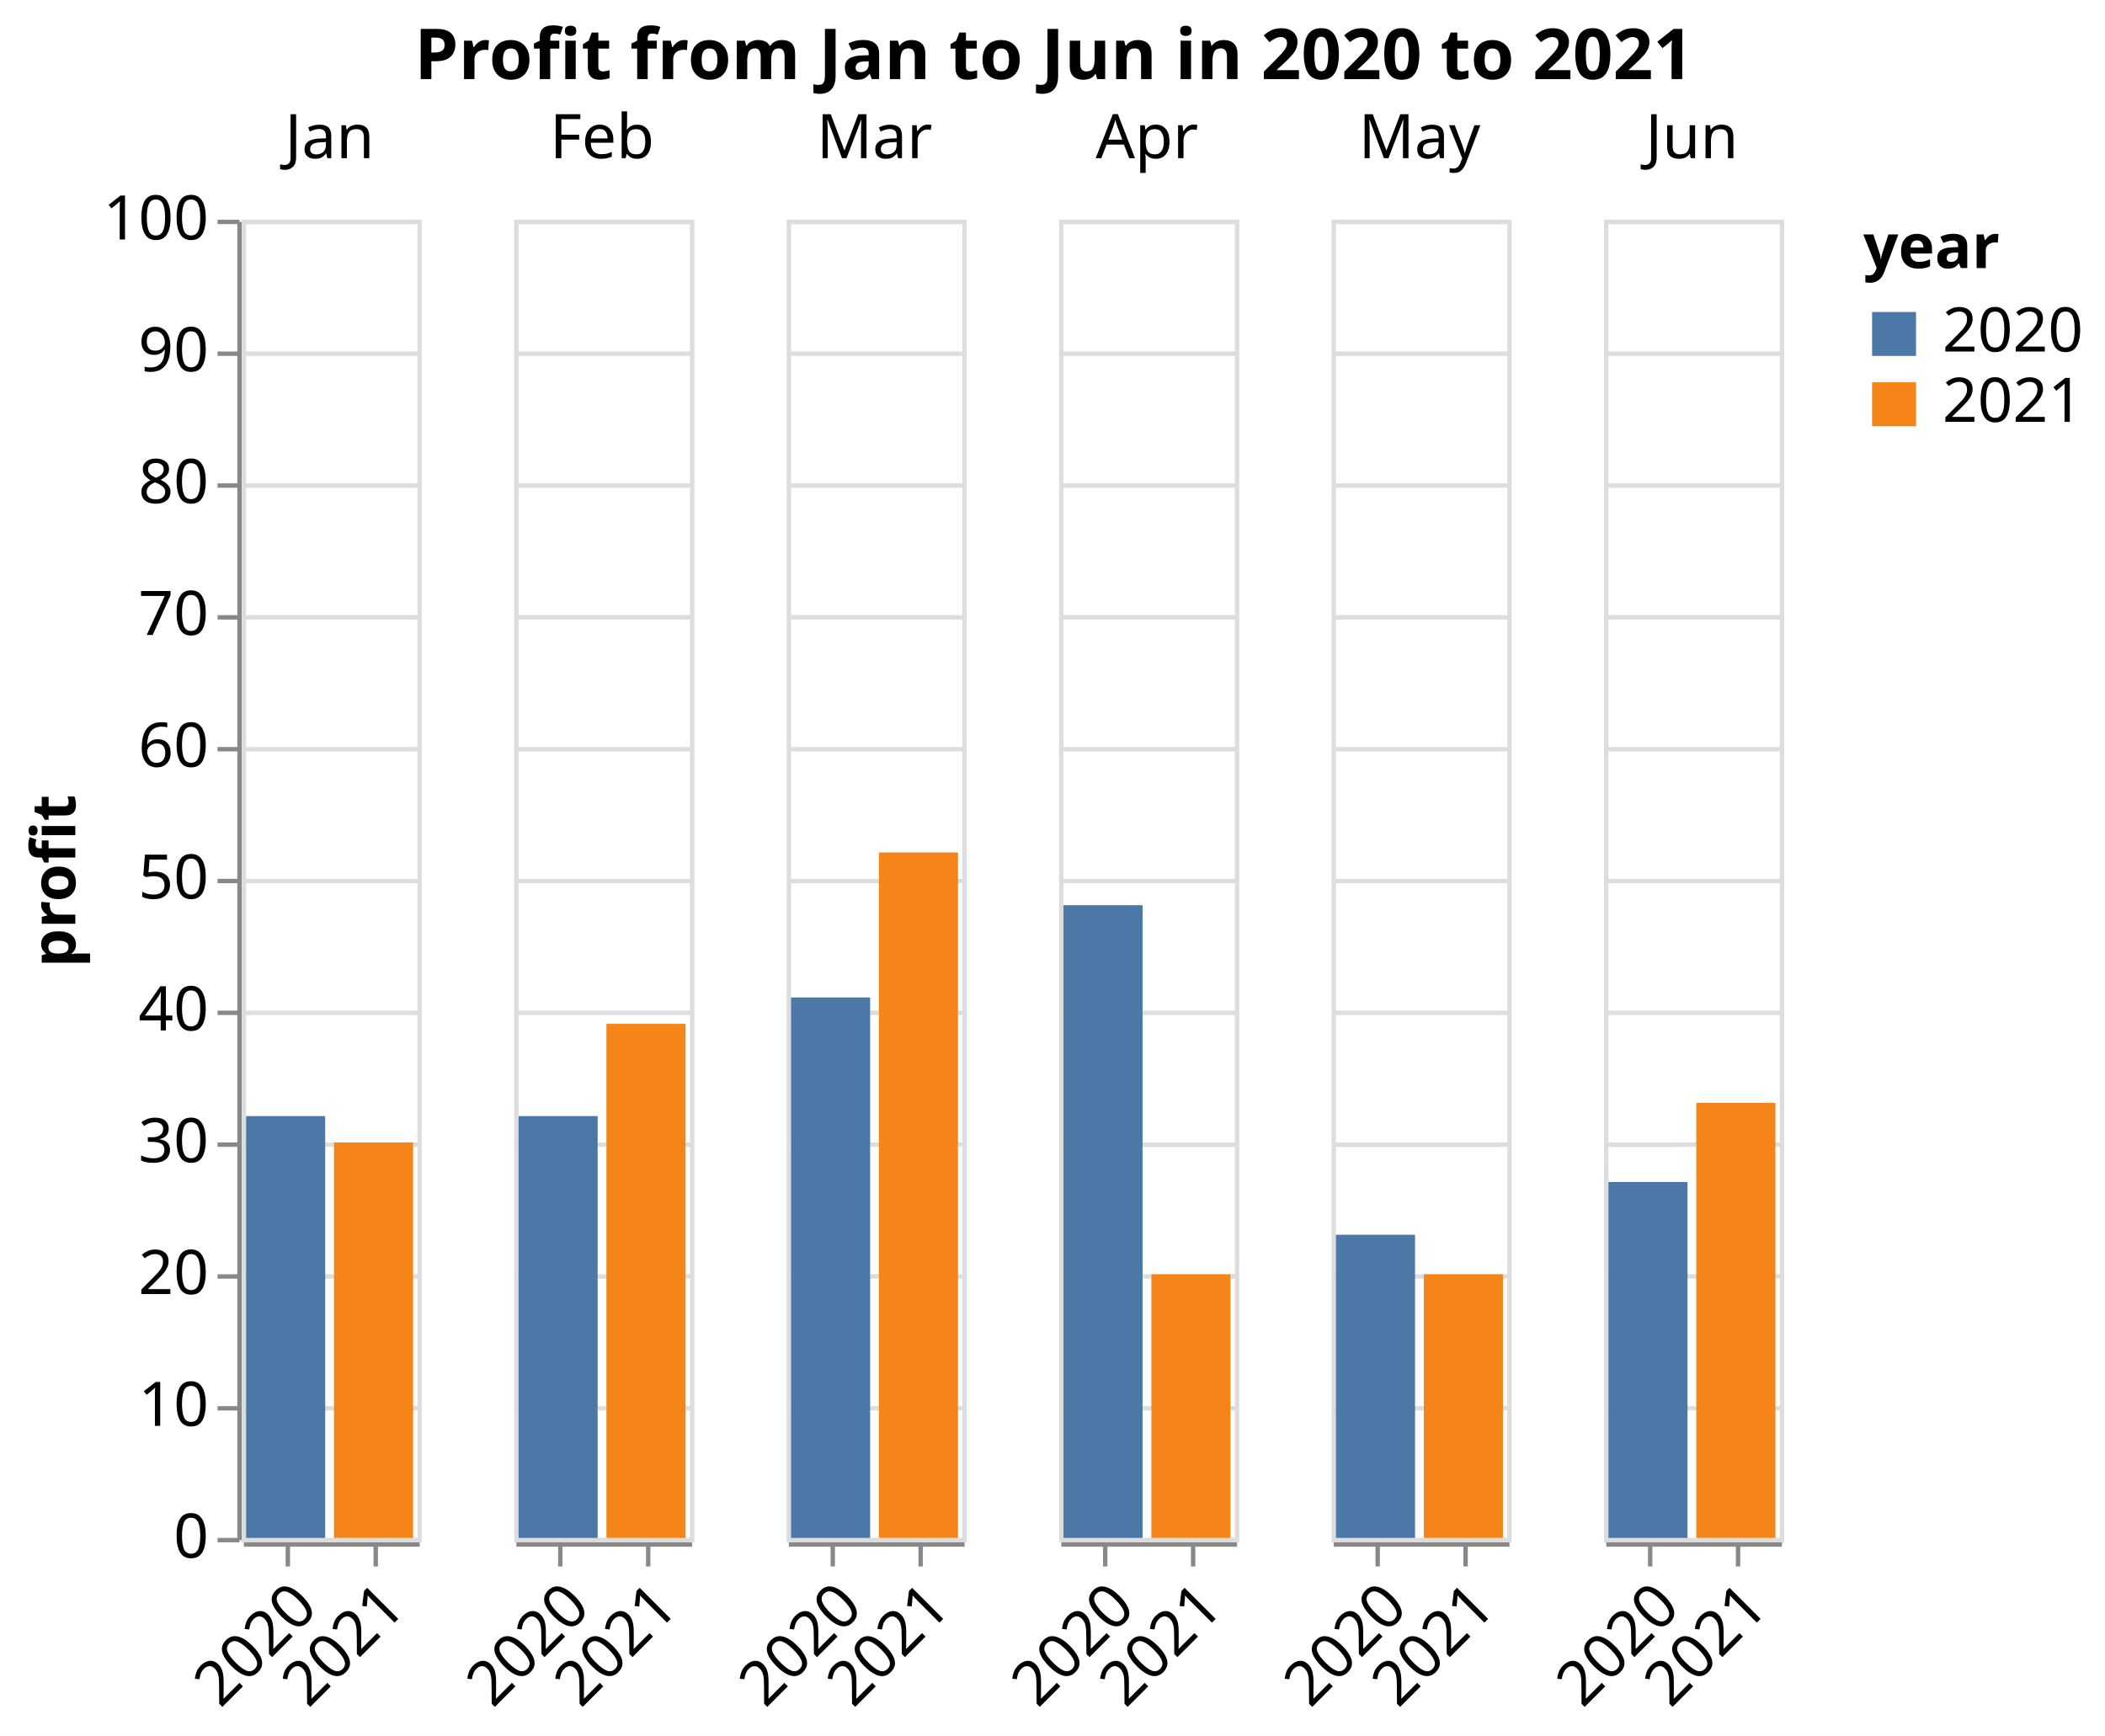
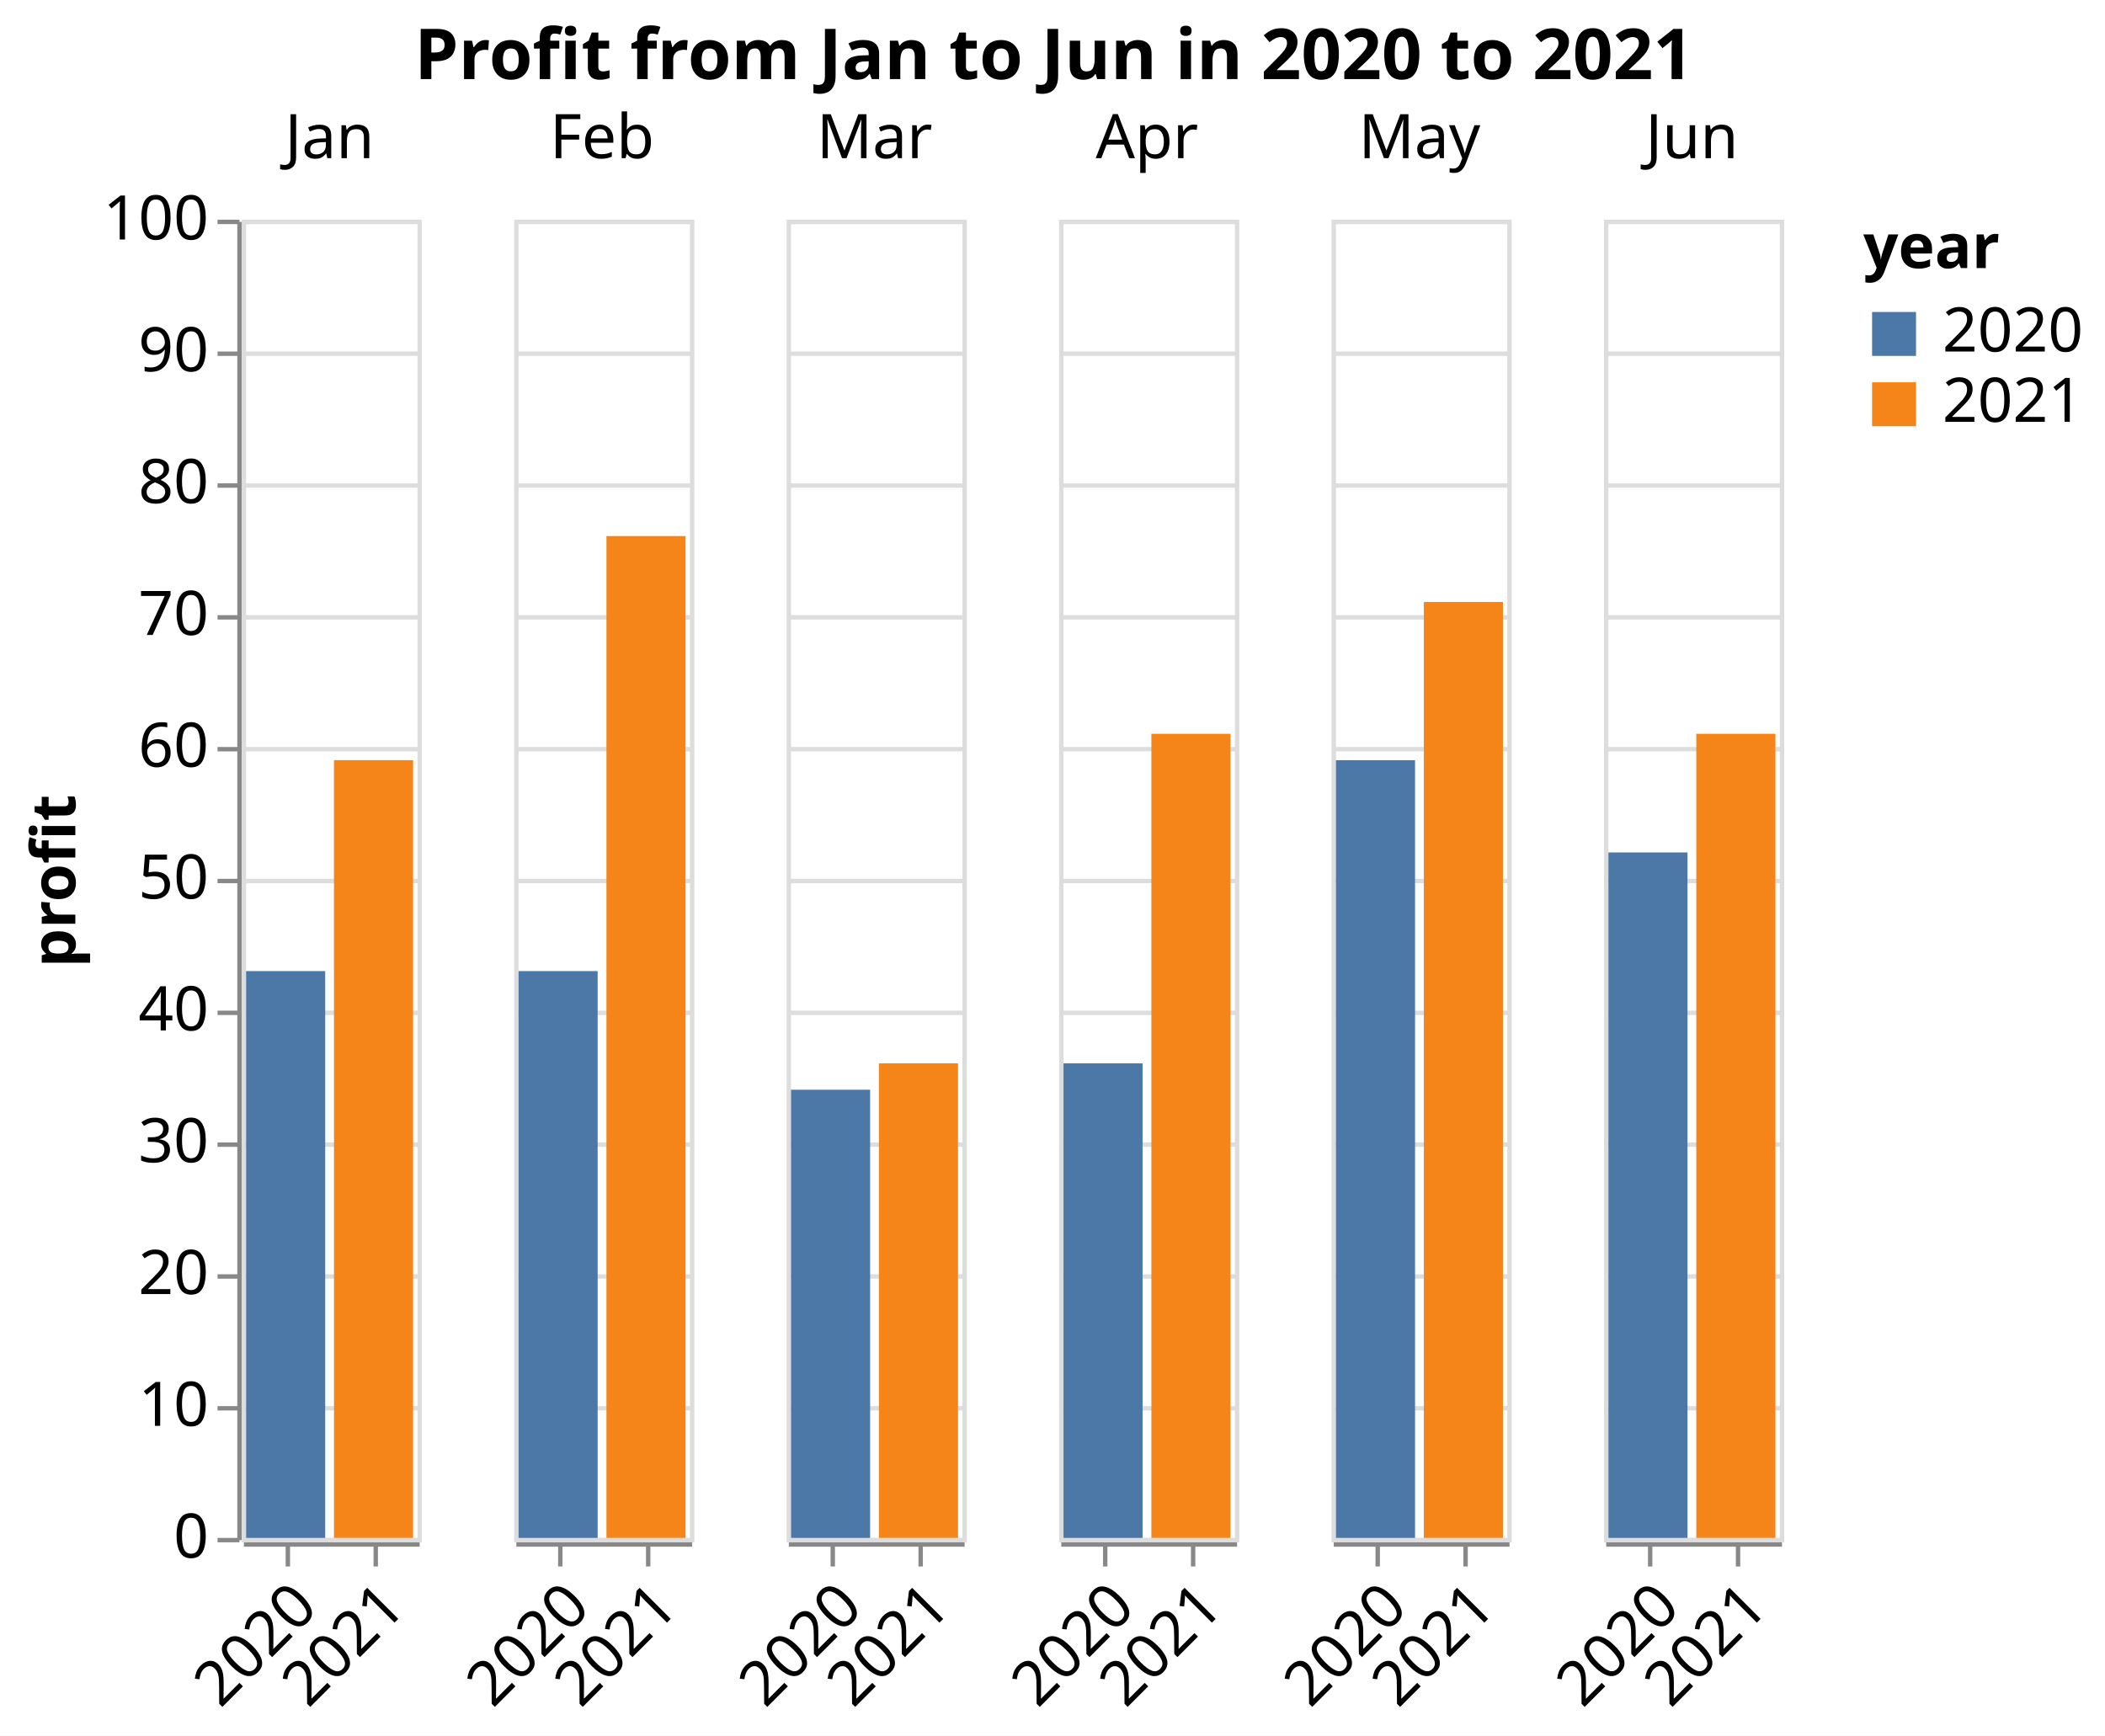
<svg xmlns="http://www.w3.org/2000/svg" version="1.1" class="marks" width="479" height="395" viewBox="0 0 479 395">
  <rect width="479" height="395" fill="white" />
  <g fill="none" stroke-miterlimit="10" transform="translate(55,50)">
    <g class="mark-group role-frame root" role="graphics-object" aria-roledescription="group mark container">
      <g transform="translate(0,0)">
        <path class="background" aria-hidden="true" d="M0,0h0v0h0Z" />
        <g>
          <g class="mark-group role-row-header row_header" role="graphics-object" aria-roledescription="group mark container">
            <g transform="translate(-1,0)">
              <path class="background" aria-hidden="true" d="M0,0h0v300h0Z" />
              <g>
                <g class="mark-group role-axis" role="graphics-symbol" aria-roledescription="axis" aria-label="Y-axis titled 'profit' for a linear scale with values from 0 to 100">
                  <g transform="translate(0.5,0.5)">
                    <path class="background" aria-hidden="true" d="M0,0h0v0h0Z" pointer-events="none" />
                    <g>
                      <g class="mark-rule role-axis-tick" pointer-events="none">
                        <line transform="translate(0,300)" x2="-5" y2="0" stroke="#888" stroke-width="1" opacity="1" />
                        <line transform="translate(0,270)" x2="-5" y2="0" stroke="#888" stroke-width="1" opacity="1" />
                        <line transform="translate(0,240)" x2="-5" y2="0" stroke="#888" stroke-width="1" opacity="1" />
                        <line transform="translate(0,210)" x2="-5" y2="0" stroke="#888" stroke-width="1" opacity="1" />
                        <line transform="translate(0,180)" x2="-5" y2="0" stroke="#888" stroke-width="1" opacity="1" />
                        <line transform="translate(0,150)" x2="-5" y2="0" stroke="#888" stroke-width="1" opacity="1" />
                        <line transform="translate(0,120)" x2="-5" y2="0" stroke="#888" stroke-width="1" opacity="1" />
                        <line transform="translate(0,90)" x2="-5" y2="0" stroke="#888" stroke-width="1" opacity="1" />
                        <line transform="translate(0,60)" x2="-5" y2="0" stroke="#888" stroke-width="1" opacity="1" />
                        <line transform="translate(0,30)" x2="-5" y2="0" stroke="#888" stroke-width="1" opacity="1" />
                        <line transform="translate(0,0)" x2="-5" y2="0" stroke="#888" stroke-width="1" opacity="1" />
                      </g>
                      <g class="mark-text role-axis-label" pointer-events="none">
                        <text text-anchor="end" transform="translate(-7,304)" font-family="sans-serif" font-size="14px" fill="#000" opacity="1">0</text>
                        <text text-anchor="end" transform="translate(-7,274)" font-family="sans-serif" font-size="14px" fill="#000" opacity="1">10</text>
                        <text text-anchor="end" transform="translate(-7,244)" font-family="sans-serif" font-size="14px" fill="#000" opacity="1">20</text>
                        <text text-anchor="end" transform="translate(-7,214)" font-family="sans-serif" font-size="14px" fill="#000" opacity="1">30</text>
                        <text text-anchor="end" transform="translate(-7,184)" font-family="sans-serif" font-size="14px" fill="#000" opacity="1">40</text>
                        <text text-anchor="end" transform="translate(-7,154)" font-family="sans-serif" font-size="14px" fill="#000" opacity="1">50</text>
                        <text text-anchor="end" transform="translate(-7,124)" font-family="sans-serif" font-size="14px" fill="#000" opacity="1">60</text>
                        <text text-anchor="end" transform="translate(-7,94)" font-family="sans-serif" font-size="14px" fill="#000" opacity="1">70</text>
                        <text text-anchor="end" transform="translate(-7,64)" font-family="sans-serif" font-size="14px" fill="#000" opacity="1">80</text>
                        <text text-anchor="end" transform="translate(-7,34)" font-family="sans-serif" font-size="14px" fill="#000" opacity="1">90</text>
                        <text text-anchor="end" transform="translate(-7,4)" font-family="sans-serif" font-size="14px" fill="#000" opacity="1">100</text>
                      </g>
                      <g class="mark-rule role-axis-domain" pointer-events="none">
                        <line transform="translate(0,300)" x2="0" y2="-300" stroke="#888" stroke-width="1" opacity="1" />
                      </g>
                      <g class="mark-text role-axis-title" pointer-events="none">
                        <text text-anchor="middle" transform="translate(-34.3584,150) rotate(-90) translate(0,-3)" font-family="sans-serif" font-size="14px" font-weight="bold" fill="#000" opacity="1">profit</text>
                      </g>
                    </g>
                    <path class="foreground" aria-hidden="true" d="" pointer-events="none" display="none" />
                  </g>
                </g>
              </g>
              <path class="foreground" aria-hidden="true" d="" display="none" />
            </g>
          </g>
          <g class="mark-group role-column-header column_header" role="graphics-object" aria-roledescription="group mark container">
            <g transform="translate(0,-1)">
              <path class="background" aria-hidden="true" d="M0,0h40v0h-40Z" />
              <g>
                <g class="mark-group role-title">
                  <g transform="translate(20,-24)">
                    <path class="background" aria-hidden="true" d="M0,0h0v0h0Z" pointer-events="none" />
                    <g>
                      <g class="mark-text role-title-text" role="graphics-symbol" aria-roledescription="title" aria-label="Title text 'Jan'" pointer-events="none">
                        <text text-anchor="middle" transform="translate(0,11)" font-family="sans-serif" font-size="14px" fill="#000" opacity="1">Jan</text>
                      </g>
                    </g>
                    <path class="foreground" aria-hidden="true" d="" pointer-events="none" display="none" />
                  </g>
                </g>
              </g>
              <path class="foreground" aria-hidden="true" d="" display="none" />
            </g>
            <g transform="translate(62,-1)">
              <path class="background" aria-hidden="true" d="M0,0h40v0h-40Z" />
              <g>
                <g class="mark-group role-title">
                  <g transform="translate(20,-24)">
                    <path class="background" aria-hidden="true" d="M0,0h0v0h0Z" pointer-events="none" />
                    <g>
                      <g class="mark-text role-title-text" role="graphics-symbol" aria-roledescription="title" aria-label="Title text 'Feb'" pointer-events="none">
                        <text text-anchor="middle" transform="translate(0,11)" font-family="sans-serif" font-size="14px" fill="#000" opacity="1">Feb</text>
                      </g>
                    </g>
                    <path class="foreground" aria-hidden="true" d="" pointer-events="none" display="none" />
                  </g>
                </g>
              </g>
              <path class="foreground" aria-hidden="true" d="" display="none" />
            </g>
            <g transform="translate(124,-1)">
              <path class="background" aria-hidden="true" d="M0,0h40v0h-40Z" />
              <g>
                <g class="mark-group role-title">
                  <g transform="translate(20,-24)">
                    <path class="background" aria-hidden="true" d="M0,0h0v0h0Z" pointer-events="none" />
                    <g>
                      <g class="mark-text role-title-text" role="graphics-symbol" aria-roledescription="title" aria-label="Title text 'Mar'" pointer-events="none">
                        <text text-anchor="middle" transform="translate(0,11)" font-family="sans-serif" font-size="14px" fill="#000" opacity="1">Mar</text>
                      </g>
                    </g>
                    <path class="foreground" aria-hidden="true" d="" pointer-events="none" display="none" />
                  </g>
                </g>
              </g>
              <path class="foreground" aria-hidden="true" d="" display="none" />
            </g>
            <g transform="translate(186,-1)">
              <path class="background" aria-hidden="true" d="M0,0h40v0h-40Z" />
              <g>
                <g class="mark-group role-title">
                  <g transform="translate(20,-24)">
                    <path class="background" aria-hidden="true" d="M0,0h0v0h0Z" pointer-events="none" />
                    <g>
                      <g class="mark-text role-title-text" role="graphics-symbol" aria-roledescription="title" aria-label="Title text 'Apr'" pointer-events="none">
                        <text text-anchor="middle" transform="translate(0,11)" font-family="sans-serif" font-size="14px" fill="#000" opacity="1">Apr</text>
                      </g>
                    </g>
                    <path class="foreground" aria-hidden="true" d="" pointer-events="none" display="none" />
                  </g>
                </g>
              </g>
              <path class="foreground" aria-hidden="true" d="" display="none" />
            </g>
            <g transform="translate(248,-1)">
              <path class="background" aria-hidden="true" d="M0,0h40v0h-40Z" />
              <g>
                <g class="mark-group role-title">
                  <g transform="translate(20,-24)">
                    <path class="background" aria-hidden="true" d="M0,0h0v0h0Z" pointer-events="none" />
                    <g>
                      <g class="mark-text role-title-text" role="graphics-symbol" aria-roledescription="title" aria-label="Title text 'May'" pointer-events="none">
                        <text text-anchor="middle" transform="translate(0,11)" font-family="sans-serif" font-size="14px" fill="#000" opacity="1">May</text>
                      </g>
                    </g>
                    <path class="foreground" aria-hidden="true" d="" pointer-events="none" display="none" />
                  </g>
                </g>
              </g>
              <path class="foreground" aria-hidden="true" d="" display="none" />
            </g>
            <g transform="translate(310,-1)">
              <path class="background" aria-hidden="true" d="M0,0h40v0h-40Z" />
              <g>
                <g class="mark-group role-title">
                  <g transform="translate(20,-24)">
                    <path class="background" aria-hidden="true" d="M0,0h0v0h0Z" pointer-events="none" />
                    <g>
                      <g class="mark-text role-title-text" role="graphics-symbol" aria-roledescription="title" aria-label="Title text 'Jun'" pointer-events="none">
                        <text text-anchor="middle" transform="translate(0,11)" font-family="sans-serif" font-size="14px" fill="#000" opacity="1">Jun</text>
                      </g>
                    </g>
                    <path class="foreground" aria-hidden="true" d="" pointer-events="none" display="none" />
                  </g>
                </g>
              </g>
              <path class="foreground" aria-hidden="true" d="" display="none" />
            </g>
          </g>
          <g class="mark-group role-column-footer column_footer" role="graphics-object" aria-roledescription="group mark container">
            <g transform="translate(0,301)">
              <path class="background" aria-hidden="true" d="M0,0h40v0h-40Z" />
              <g>
                <g class="mark-group role-axis" role="graphics-symbol" aria-roledescription="axis" aria-label="X-axis for a discrete scale with 2 values: 2020, 2021">
                  <g transform="translate(0.5,0.5)">
                    <path class="background" aria-hidden="true" d="M0,0h0v0h0Z" pointer-events="none" />
                    <g>
                      <g class="mark-rule role-axis-tick" pointer-events="none">
                        <line transform="translate(10,0)" x2="0" y2="5" stroke="#888" stroke-width="1" opacity="1" />
                        <line transform="translate(30,0)" x2="0" y2="5" stroke="#888" stroke-width="1" opacity="1" />
                      </g>
                      <g class="mark-text role-axis-label" pointer-events="none">
                        <text text-anchor="end" transform="translate(9.5,7) rotate(315) translate(0,11)" font-family="sans-serif" font-size="14px" fill="#000" opacity="1">2020</text>
                        <text text-anchor="end" transform="translate(29.5,7) rotate(315) translate(0,11)" font-family="sans-serif" font-size="14px" fill="#000" opacity="1">2021</text>
                      </g>
                      <g class="mark-rule role-axis-domain" pointer-events="none">
                        <line transform="translate(0,0)" x2="40" y2="0" stroke="#888" stroke-width="1" opacity="1" />
                      </g>
                    </g>
                    <path class="foreground" aria-hidden="true" d="" pointer-events="none" display="none" />
                  </g>
                </g>
              </g>
              <path class="foreground" aria-hidden="true" d="" display="none" />
            </g>
            <g transform="translate(62,301)">
              <path class="background" aria-hidden="true" d="M0,0h40v0h-40Z" />
              <g>
                <g class="mark-group role-axis" role="graphics-symbol" aria-roledescription="axis" aria-label="X-axis for a discrete scale with 2 values: 2020, 2021">
                  <g transform="translate(0.5,0.5)">
                    <path class="background" aria-hidden="true" d="M0,0h0v0h0Z" pointer-events="none" />
                    <g>
                      <g class="mark-rule role-axis-tick" pointer-events="none">
                        <line transform="translate(10,0)" x2="0" y2="5" stroke="#888" stroke-width="1" opacity="1" />
                        <line transform="translate(30,0)" x2="0" y2="5" stroke="#888" stroke-width="1" opacity="1" />
                      </g>
                      <g class="mark-text role-axis-label" pointer-events="none">
                        <text text-anchor="end" transform="translate(9.5,7) rotate(315) translate(0,11)" font-family="sans-serif" font-size="14px" fill="#000" opacity="1">2020</text>
                        <text text-anchor="end" transform="translate(29.5,7) rotate(315) translate(0,11)" font-family="sans-serif" font-size="14px" fill="#000" opacity="1">2021</text>
                      </g>
                      <g class="mark-rule role-axis-domain" pointer-events="none">
                        <line transform="translate(0,0)" x2="40" y2="0" stroke="#888" stroke-width="1" opacity="1" />
                      </g>
                    </g>
                    <path class="foreground" aria-hidden="true" d="" pointer-events="none" display="none" />
                  </g>
                </g>
              </g>
              <path class="foreground" aria-hidden="true" d="" display="none" />
            </g>
            <g transform="translate(124,301)">
              <path class="background" aria-hidden="true" d="M0,0h40v0h-40Z" />
              <g>
                <g class="mark-group role-axis" role="graphics-symbol" aria-roledescription="axis" aria-label="X-axis for a discrete scale with 2 values: 2020, 2021">
                  <g transform="translate(0.5,0.5)">
                    <path class="background" aria-hidden="true" d="M0,0h0v0h0Z" pointer-events="none" />
                    <g>
                      <g class="mark-rule role-axis-tick" pointer-events="none">
                        <line transform="translate(10,0)" x2="0" y2="5" stroke="#888" stroke-width="1" opacity="1" />
                        <line transform="translate(30,0)" x2="0" y2="5" stroke="#888" stroke-width="1" opacity="1" />
                      </g>
                      <g class="mark-text role-axis-label" pointer-events="none">
                        <text text-anchor="end" transform="translate(9.5,7) rotate(315) translate(0,11)" font-family="sans-serif" font-size="14px" fill="#000" opacity="1">2020</text>
                        <text text-anchor="end" transform="translate(29.5,7) rotate(315) translate(0,11)" font-family="sans-serif" font-size="14px" fill="#000" opacity="1">2021</text>
                      </g>
                      <g class="mark-rule role-axis-domain" pointer-events="none">
                        <line transform="translate(0,0)" x2="40" y2="0" stroke="#888" stroke-width="1" opacity="1" />
                      </g>
                    </g>
                    <path class="foreground" aria-hidden="true" d="" pointer-events="none" display="none" />
                  </g>
                </g>
              </g>
              <path class="foreground" aria-hidden="true" d="" display="none" />
            </g>
            <g transform="translate(186,301)">
              <path class="background" aria-hidden="true" d="M0,0h40v0h-40Z" />
              <g>
                <g class="mark-group role-axis" role="graphics-symbol" aria-roledescription="axis" aria-label="X-axis for a discrete scale with 2 values: 2020, 2021">
                  <g transform="translate(0.5,0.5)">
                    <path class="background" aria-hidden="true" d="M0,0h0v0h0Z" pointer-events="none" />
                    <g>
                      <g class="mark-rule role-axis-tick" pointer-events="none">
                        <line transform="translate(10,0)" x2="0" y2="5" stroke="#888" stroke-width="1" opacity="1" />
                        <line transform="translate(30,0)" x2="0" y2="5" stroke="#888" stroke-width="1" opacity="1" />
                      </g>
                      <g class="mark-text role-axis-label" pointer-events="none">
                        <text text-anchor="end" transform="translate(9.5,7) rotate(315) translate(0,11)" font-family="sans-serif" font-size="14px" fill="#000" opacity="1">2020</text>
                        <text text-anchor="end" transform="translate(29.5,7) rotate(315) translate(0,11)" font-family="sans-serif" font-size="14px" fill="#000" opacity="1">2021</text>
                      </g>
                      <g class="mark-rule role-axis-domain" pointer-events="none">
                        <line transform="translate(0,0)" x2="40" y2="0" stroke="#888" stroke-width="1" opacity="1" />
                      </g>
                    </g>
                    <path class="foreground" aria-hidden="true" d="" pointer-events="none" display="none" />
                  </g>
                </g>
              </g>
              <path class="foreground" aria-hidden="true" d="" display="none" />
            </g>
            <g transform="translate(248,301)">
              <path class="background" aria-hidden="true" d="M0,0h40v0h-40Z" />
              <g>
                <g class="mark-group role-axis" role="graphics-symbol" aria-roledescription="axis" aria-label="X-axis for a discrete scale with 2 values: 2020, 2021">
                  <g transform="translate(0.5,0.5)">
                    <path class="background" aria-hidden="true" d="M0,0h0v0h0Z" pointer-events="none" />
                    <g>
                      <g class="mark-rule role-axis-tick" pointer-events="none">
                        <line transform="translate(10,0)" x2="0" y2="5" stroke="#888" stroke-width="1" opacity="1" />
                        <line transform="translate(30,0)" x2="0" y2="5" stroke="#888" stroke-width="1" opacity="1" />
                      </g>
                      <g class="mark-text role-axis-label" pointer-events="none">
                        <text text-anchor="end" transform="translate(9.5,7) rotate(315) translate(0,11)" font-family="sans-serif" font-size="14px" fill="#000" opacity="1">2020</text>
                        <text text-anchor="end" transform="translate(29.5,7) rotate(315) translate(0,11)" font-family="sans-serif" font-size="14px" fill="#000" opacity="1">2021</text>
                      </g>
                      <g class="mark-rule role-axis-domain" pointer-events="none">
                        <line transform="translate(0,0)" x2="40" y2="0" stroke="#888" stroke-width="1" opacity="1" />
                      </g>
                    </g>
                    <path class="foreground" aria-hidden="true" d="" pointer-events="none" display="none" />
                  </g>
                </g>
              </g>
              <path class="foreground" aria-hidden="true" d="" display="none" />
            </g>
            <g transform="translate(310,301)">
              <path class="background" aria-hidden="true" d="M0,0h40v0h-40Z" />
              <g>
                <g class="mark-group role-axis" role="graphics-symbol" aria-roledescription="axis" aria-label="X-axis for a discrete scale with 2 values: 2020, 2021">
                  <g transform="translate(0.5,0.5)">
                    <path class="background" aria-hidden="true" d="M0,0h0v0h0Z" pointer-events="none" />
                    <g>
                      <g class="mark-rule role-axis-tick" pointer-events="none">
                        <line transform="translate(10,0)" x2="0" y2="5" stroke="#888" stroke-width="1" opacity="1" />
                        <line transform="translate(30,0)" x2="0" y2="5" stroke="#888" stroke-width="1" opacity="1" />
                      </g>
                      <g class="mark-text role-axis-label" pointer-events="none">
                        <text text-anchor="end" transform="translate(9.5,7) rotate(315) translate(0,11)" font-family="sans-serif" font-size="14px" fill="#000" opacity="1">2020</text>
                        <text text-anchor="end" transform="translate(29.5,7) rotate(315) translate(0,11)" font-family="sans-serif" font-size="14px" fill="#000" opacity="1">2021</text>
                      </g>
                      <g class="mark-rule role-axis-domain" pointer-events="none">
                        <line transform="translate(0,0)" x2="40" y2="0" stroke="#888" stroke-width="1" opacity="1" />
                      </g>
                    </g>
                    <path class="foreground" aria-hidden="true" d="" pointer-events="none" display="none" />
                  </g>
                </g>
              </g>
              <path class="foreground" aria-hidden="true" d="" display="none" />
            </g>
          </g>
          <g class="mark-group role-scope cell" role="graphics-object" aria-roledescription="group mark container">
            <g transform="translate(0,0)">
              <path class="background" aria-hidden="true" d="M0.5,0.5h40v300h-40Z" stroke="#ddd" />
              <g>
                <g class="mark-group role-axis" aria-hidden="true">
                  <g transform="translate(0.5,0.5)">
                    <path class="background" aria-hidden="true" d="M0,0h0v0h0Z" pointer-events="none" />
                    <g>
                      <g class="mark-rule role-axis-grid" pointer-events="none">
                        <line transform="translate(0,300)" x2="40" y2="0" stroke="#ddd" stroke-width="1" opacity="1" />
                        <line transform="translate(0,270)" x2="40" y2="0" stroke="#ddd" stroke-width="1" opacity="1" />
                        <line transform="translate(0,240)" x2="40" y2="0" stroke="#ddd" stroke-width="1" opacity="1" />
                        <line transform="translate(0,210)" x2="40" y2="0" stroke="#ddd" stroke-width="1" opacity="1" />
                        <line transform="translate(0,180)" x2="40" y2="0" stroke="#ddd" stroke-width="1" opacity="1" />
                        <line transform="translate(0,150)" x2="40" y2="0" stroke="#ddd" stroke-width="1" opacity="1" />
                        <line transform="translate(0,120)" x2="40" y2="0" stroke="#ddd" stroke-width="1" opacity="1" />
                        <line transform="translate(0,90)" x2="40" y2="0" stroke="#ddd" stroke-width="1" opacity="1" />
                        <line transform="translate(0,60)" x2="40" y2="0" stroke="#ddd" stroke-width="1" opacity="1" />
                        <line transform="translate(0,30)" x2="40" y2="0" stroke="#ddd" stroke-width="1" opacity="1" />
                        <line transform="translate(0,0)" x2="40" y2="0" stroke="#ddd" stroke-width="1" opacity="1" />
                      </g>
                    </g>
                    <path class="foreground" aria-hidden="true" d="" pointer-events="none" display="none" />
                  </g>
                </g>
                <g class="mark-rect role-mark child_marks" role="graphics-object" aria-roledescription="rect mark container">
-                   <path aria-label="year: 2020; profit: 32" role="graphics-symbol" aria-roledescription="bar" d="M1,204h18v96h-18Z" fill="#4c78a8" />
-                   <path aria-label="year: 2021; profit: 30" role="graphics-symbol" aria-roledescription="bar" d="M21,210h18v90h-18Z" fill="#f58518" />
+                   <path aria-label="year: 2020; profit: 43" role="graphics-symbol" aria-roledescription="bar" d="M1,171h18v129h-18Z" fill="#4c78a8" />
+                   <path aria-label="year: 2021; profit: 59" role="graphics-symbol" aria-roledescription="bar" d="M21,123h18v177h-18Z" fill="#f58518" />
                </g>
              </g>
              <path class="foreground" aria-hidden="true" d="" display="none" />
            </g>
            <g transform="translate(62,0)">
              <path class="background" aria-hidden="true" d="M0.5,0.5h40v300h-40Z" stroke="#ddd" />
              <g>
                <g class="mark-group role-axis" aria-hidden="true">
                  <g transform="translate(0.5,0.5)">
                    <path class="background" aria-hidden="true" d="M0,0h0v0h0Z" pointer-events="none" />
                    <g>
                      <g class="mark-rule role-axis-grid" pointer-events="none">
                        <line transform="translate(0,300)" x2="40" y2="0" stroke="#ddd" stroke-width="1" opacity="1" />
                        <line transform="translate(0,270)" x2="40" y2="0" stroke="#ddd" stroke-width="1" opacity="1" />
                        <line transform="translate(0,240)" x2="40" y2="0" stroke="#ddd" stroke-width="1" opacity="1" />
                        <line transform="translate(0,210)" x2="40" y2="0" stroke="#ddd" stroke-width="1" opacity="1" />
                        <line transform="translate(0,180)" x2="40" y2="0" stroke="#ddd" stroke-width="1" opacity="1" />
                        <line transform="translate(0,150)" x2="40" y2="0" stroke="#ddd" stroke-width="1" opacity="1" />
                        <line transform="translate(0,120)" x2="40" y2="0" stroke="#ddd" stroke-width="1" opacity="1" />
                        <line transform="translate(0,90)" x2="40" y2="0" stroke="#ddd" stroke-width="1" opacity="1" />
                        <line transform="translate(0,60)" x2="40" y2="0" stroke="#ddd" stroke-width="1" opacity="1" />
                        <line transform="translate(0,30)" x2="40" y2="0" stroke="#ddd" stroke-width="1" opacity="1" />
                        <line transform="translate(0,0)" x2="40" y2="0" stroke="#ddd" stroke-width="1" opacity="1" />
                      </g>
                    </g>
                    <path class="foreground" aria-hidden="true" d="" pointer-events="none" display="none" />
                  </g>
                </g>
                <g class="mark-rect role-mark child_marks" role="graphics-object" aria-roledescription="rect mark container">
-                   <path aria-label="year: 2020; profit: 32" role="graphics-symbol" aria-roledescription="bar" d="M1,204h18v96h-18Z" fill="#4c78a8" />
-                   <path aria-label="year: 2021; profit: 39" role="graphics-symbol" aria-roledescription="bar" d="M21,183h18v117h-18Z" fill="#f58518" />
+                   <path aria-label="year: 2020; profit: 43" role="graphics-symbol" aria-roledescription="bar" d="M1,171h18v129h-18Z" fill="#4c78a8" />
+                   <path aria-label="year: 2021; profit: 76" role="graphics-symbol" aria-roledescription="bar" d="M21,72h18v228h-18Z" fill="#f58518" />
                </g>
              </g>
              <path class="foreground" aria-hidden="true" d="" display="none" />
            </g>
            <g transform="translate(124,0)">
              <path class="background" aria-hidden="true" d="M0.5,0.5h40v300h-40Z" stroke="#ddd" />
              <g>
                <g class="mark-group role-axis" aria-hidden="true">
                  <g transform="translate(0.5,0.5)">
                    <path class="background" aria-hidden="true" d="M0,0h0v0h0Z" pointer-events="none" />
                    <g>
                      <g class="mark-rule role-axis-grid" pointer-events="none">
                        <line transform="translate(0,300)" x2="40" y2="0" stroke="#ddd" stroke-width="1" opacity="1" />
                        <line transform="translate(0,270)" x2="40" y2="0" stroke="#ddd" stroke-width="1" opacity="1" />
                        <line transform="translate(0,240)" x2="40" y2="0" stroke="#ddd" stroke-width="1" opacity="1" />
                        <line transform="translate(0,210)" x2="40" y2="0" stroke="#ddd" stroke-width="1" opacity="1" />
                        <line transform="translate(0,180)" x2="40" y2="0" stroke="#ddd" stroke-width="1" opacity="1" />
                        <line transform="translate(0,150)" x2="40" y2="0" stroke="#ddd" stroke-width="1" opacity="1" />
                        <line transform="translate(0,120)" x2="40" y2="0" stroke="#ddd" stroke-width="1" opacity="1" />
                        <line transform="translate(0,90)" x2="40" y2="0" stroke="#ddd" stroke-width="1" opacity="1" />
                        <line transform="translate(0,60)" x2="40" y2="0" stroke="#ddd" stroke-width="1" opacity="1" />
                        <line transform="translate(0,30)" x2="40" y2="0" stroke="#ddd" stroke-width="1" opacity="1" />
                        <line transform="translate(0,0)" x2="40" y2="0" stroke="#ddd" stroke-width="1" opacity="1" />
                      </g>
                    </g>
                    <path class="foreground" aria-hidden="true" d="" pointer-events="none" display="none" />
                  </g>
                </g>
                <g class="mark-rect role-mark child_marks" role="graphics-object" aria-roledescription="rect mark container">
-                   <path aria-label="year: 2020; profit: 41" role="graphics-symbol" aria-roledescription="bar" d="M1,177h18v123h-18Z" fill="#4c78a8" />
-                   <path aria-label="year: 2021; profit: 52" role="graphics-symbol" aria-roledescription="bar" d="M21,144h18v156h-18Z" fill="#f58518" />
+                   <path aria-label="year: 2020; profit: 34" role="graphics-symbol" aria-roledescription="bar" d="M1,198h18v102h-18Z" fill="#4c78a8" />
+                   <path aria-label="year: 2021; profit: 36" role="graphics-symbol" aria-roledescription="bar" d="M21,192h18v108h-18Z" fill="#f58518" />
                </g>
              </g>
              <path class="foreground" aria-hidden="true" d="" display="none" />
            </g>
            <g transform="translate(186,0)">
              <path class="background" aria-hidden="true" d="M0.5,0.5h40v300h-40Z" stroke="#ddd" />
              <g>
                <g class="mark-group role-axis" aria-hidden="true">
                  <g transform="translate(0.5,0.5)">
                    <path class="background" aria-hidden="true" d="M0,0h0v0h0Z" pointer-events="none" />
                    <g>
                      <g class="mark-rule role-axis-grid" pointer-events="none">
                        <line transform="translate(0,300)" x2="40" y2="0" stroke="#ddd" stroke-width="1" opacity="1" />
                        <line transform="translate(0,270)" x2="40" y2="0" stroke="#ddd" stroke-width="1" opacity="1" />
                        <line transform="translate(0,240)" x2="40" y2="0" stroke="#ddd" stroke-width="1" opacity="1" />
                        <line transform="translate(0,210)" x2="40" y2="0" stroke="#ddd" stroke-width="1" opacity="1" />
                        <line transform="translate(0,180)" x2="40" y2="0" stroke="#ddd" stroke-width="1" opacity="1" />
                        <line transform="translate(0,150)" x2="40" y2="0" stroke="#ddd" stroke-width="1" opacity="1" />
                        <line transform="translate(0,120)" x2="40" y2="0" stroke="#ddd" stroke-width="1" opacity="1" />
                        <line transform="translate(0,90)" x2="40" y2="0" stroke="#ddd" stroke-width="1" opacity="1" />
                        <line transform="translate(0,60)" x2="40" y2="0" stroke="#ddd" stroke-width="1" opacity="1" />
                        <line transform="translate(0,30)" x2="40" y2="0" stroke="#ddd" stroke-width="1" opacity="1" />
                        <line transform="translate(0,0)" x2="40" y2="0" stroke="#ddd" stroke-width="1" opacity="1" />
                      </g>
                    </g>
                    <path class="foreground" aria-hidden="true" d="" pointer-events="none" display="none" />
                  </g>
                </g>
                <g class="mark-rect role-mark child_marks" role="graphics-object" aria-roledescription="rect mark container">
-                   <path aria-label="year: 2020; profit: 48" role="graphics-symbol" aria-roledescription="bar" d="M1,156h18v144h-18Z" fill="#4c78a8" />
-                   <path aria-label="year: 2021; profit: 20" role="graphics-symbol" aria-roledescription="bar" d="M21,240h18v60h-18Z" fill="#f58518" />
+                   <path aria-label="year: 2020; profit: 36" role="graphics-symbol" aria-roledescription="bar" d="M1,192h18v108h-18Z" fill="#4c78a8" />
+                   <path aria-label="year: 2021; profit: 61" role="graphics-symbol" aria-roledescription="bar" d="M21,117h18v183h-18Z" fill="#f58518" />
                </g>
              </g>
              <path class="foreground" aria-hidden="true" d="" display="none" />
            </g>
            <g transform="translate(248,0)">
              <path class="background" aria-hidden="true" d="M0.5,0.5h40v300h-40Z" stroke="#ddd" />
              <g>
                <g class="mark-group role-axis" aria-hidden="true">
                  <g transform="translate(0.5,0.5)">
                    <path class="background" aria-hidden="true" d="M0,0h0v0h0Z" pointer-events="none" />
                    <g>
                      <g class="mark-rule role-axis-grid" pointer-events="none">
                        <line transform="translate(0,300)" x2="40" y2="0" stroke="#ddd" stroke-width="1" opacity="1" />
                        <line transform="translate(0,270)" x2="40" y2="0" stroke="#ddd" stroke-width="1" opacity="1" />
                        <line transform="translate(0,240)" x2="40" y2="0" stroke="#ddd" stroke-width="1" opacity="1" />
                        <line transform="translate(0,210)" x2="40" y2="0" stroke="#ddd" stroke-width="1" opacity="1" />
                        <line transform="translate(0,180)" x2="40" y2="0" stroke="#ddd" stroke-width="1" opacity="1" />
                        <line transform="translate(0,150)" x2="40" y2="0" stroke="#ddd" stroke-width="1" opacity="1" />
                        <line transform="translate(0,120)" x2="40" y2="0" stroke="#ddd" stroke-width="1" opacity="1" />
                        <line transform="translate(0,90)" x2="40" y2="0" stroke="#ddd" stroke-width="1" opacity="1" />
                        <line transform="translate(0,60)" x2="40" y2="0" stroke="#ddd" stroke-width="1" opacity="1" />
                        <line transform="translate(0,30)" x2="40" y2="0" stroke="#ddd" stroke-width="1" opacity="1" />
                        <line transform="translate(0,0)" x2="40" y2="0" stroke="#ddd" stroke-width="1" opacity="1" />
                      </g>
                    </g>
                    <path class="foreground" aria-hidden="true" d="" pointer-events="none" display="none" />
                  </g>
                </g>
                <g class="mark-rect role-mark child_marks" role="graphics-object" aria-roledescription="rect mark container">
-                   <path aria-label="year: 2020; profit: 23" role="graphics-symbol" aria-roledescription="bar" d="M1,231h18v69h-18Z" fill="#4c78a8" />
-                   <path aria-label="year: 2021; profit: 20" role="graphics-symbol" aria-roledescription="bar" d="M21,240h18v60h-18Z" fill="#f58518" />
+                   <path aria-label="year: 2020; profit: 59" role="graphics-symbol" aria-roledescription="bar" d="M1,123h18v177h-18Z" fill="#4c78a8" />
+                   <path aria-label="year: 2021; profit: 71" role="graphics-symbol" aria-roledescription="bar" d="M21,87h18v213h-18Z" fill="#f58518" />
                </g>
              </g>
              <path class="foreground" aria-hidden="true" d="" display="none" />
            </g>
            <g transform="translate(310,0)">
              <path class="background" aria-hidden="true" d="M0.5,0.5h40v300h-40Z" stroke="#ddd" />
              <g>
                <g class="mark-group role-axis" aria-hidden="true">
                  <g transform="translate(0.5,0.5)">
                    <path class="background" aria-hidden="true" d="M0,0h0v0h0Z" pointer-events="none" />
                    <g>
                      <g class="mark-rule role-axis-grid" pointer-events="none">
                        <line transform="translate(0,300)" x2="40" y2="0" stroke="#ddd" stroke-width="1" opacity="1" />
                        <line transform="translate(0,270)" x2="40" y2="0" stroke="#ddd" stroke-width="1" opacity="1" />
                        <line transform="translate(0,240)" x2="40" y2="0" stroke="#ddd" stroke-width="1" opacity="1" />
                        <line transform="translate(0,210)" x2="40" y2="0" stroke="#ddd" stroke-width="1" opacity="1" />
                        <line transform="translate(0,180)" x2="40" y2="0" stroke="#ddd" stroke-width="1" opacity="1" />
                        <line transform="translate(0,150)" x2="40" y2="0" stroke="#ddd" stroke-width="1" opacity="1" />
                        <line transform="translate(0,120)" x2="40" y2="0" stroke="#ddd" stroke-width="1" opacity="1" />
                        <line transform="translate(0,90)" x2="40" y2="0" stroke="#ddd" stroke-width="1" opacity="1" />
                        <line transform="translate(0,60)" x2="40" y2="0" stroke="#ddd" stroke-width="1" opacity="1" />
                        <line transform="translate(0,30)" x2="40" y2="0" stroke="#ddd" stroke-width="1" opacity="1" />
                        <line transform="translate(0,0)" x2="40" y2="0" stroke="#ddd" stroke-width="1" opacity="1" />
                      </g>
                    </g>
                    <path class="foreground" aria-hidden="true" d="" pointer-events="none" display="none" />
                  </g>
                </g>
                <g class="mark-rect role-mark child_marks" role="graphics-object" aria-roledescription="rect mark container">
-                   <path aria-label="year: 2020; profit: 27" role="graphics-symbol" aria-roledescription="bar" d="M1,219h18v81h-18Z" fill="#4c78a8" />
-                   <path aria-label="year: 2021; profit: 33" role="graphics-symbol" aria-roledescription="bar" d="M21,201h18v99h-18Z" fill="#f58518" />
+                   <path aria-label="year: 2020; profit: 52" role="graphics-symbol" aria-roledescription="bar" d="M1,144h18v156h-18Z" fill="#4c78a8" />
+                   <path aria-label="year: 2021; profit: 61" role="graphics-symbol" aria-roledescription="bar" d="M21,117h18v183h-18Z" fill="#f58518" />
                </g>
              </g>
              <path class="foreground" aria-hidden="true" d="" display="none" />
            </g>
          </g>
          <g class="mark-group role-legend" role="graphics-symbol" aria-roledescription="legend" aria-label="Symbol legend titled 'year' for fill color with 2 values: 2020, 2021">
            <g transform="translate(369,0)">
              <path class="background" aria-hidden="true" d="M0,0h50v49h-50Z" pointer-events="none" />
              <g>
                <g class="mark-group role-legend-entry">
                  <g transform="translate(0,19)">
                    <path class="background" aria-hidden="true" d="M0,0h0v0h0Z" pointer-events="none" />
                    <g>
                      <g class="mark-group role-scope" role="graphics-object" aria-roledescription="group mark container">
                        <g transform="translate(0,0)">
                          <path class="background" aria-hidden="true" d="M0,0h49.145v14h-49.145Z" pointer-events="none" opacity="1" />
                          <g>
                            <g class="mark-symbol role-legend-symbol" pointer-events="none">
                              <path transform="translate(7,7)" d="M-5,-5h10v10h-10Z" fill="#4c78a8" stroke-width="1.5" opacity="1" />
                            </g>
                            <g class="mark-text role-legend-label" pointer-events="none">
                              <text text-anchor="start" transform="translate(18,11)" font-family="sans-serif" font-size="14px" fill="#000" opacity="1">2020</text>
                            </g>
                          </g>
                          <path class="foreground" aria-hidden="true" d="" pointer-events="none" display="none" />
                        </g>
                        <g transform="translate(0,16)">
                          <path class="background" aria-hidden="true" d="M0,0h49.145v14h-49.145Z" pointer-events="none" opacity="1" />
                          <g>
                            <g class="mark-symbol role-legend-symbol" pointer-events="none">
                              <path transform="translate(7,7)" d="M-5,-5h10v10h-10Z" fill="#f58518" stroke-width="1.5" opacity="1" />
                            </g>
                            <g class="mark-text role-legend-label" pointer-events="none">
                              <text text-anchor="start" transform="translate(18,11)" font-family="sans-serif" font-size="14px" fill="#000" opacity="1">2021</text>
                            </g>
                          </g>
                          <path class="foreground" aria-hidden="true" d="" pointer-events="none" display="none" />
                        </g>
                      </g>
                    </g>
                    <path class="foreground" aria-hidden="true" d="" pointer-events="none" display="none" />
                  </g>
                </g>
                <g class="mark-text role-legend-title" pointer-events="none">
                  <text text-anchor="start" transform="translate(0,11)" font-family="sans-serif" font-size="14px" font-weight="bold" fill="#000" opacity="1">year</text>
                </g>
              </g>
              <path class="foreground" aria-hidden="true" d="" pointer-events="none" display="none" />
            </g>
          </g>
          <g class="mark-group role-title">
            <g transform="translate(184.8208,-45)">
              <path class="background" aria-hidden="true" d="M0,0h0v0h0Z" pointer-events="none" />
              <g>
                <g class="mark-text role-title-text" role="graphics-symbol" aria-roledescription="title" aria-label="Title text 'Profit from Jan to Jun in 2020 to 2021'" pointer-events="none">
                  <text text-anchor="middle" transform="translate(0,13)" font-family="sans-serif" font-size="16px" font-weight="bold" fill="#000" opacity="1">Profit from Jan to Jun in 2020 to 2021</text>
                </g>
              </g>
              <path class="foreground" aria-hidden="true" d="" pointer-events="none" display="none" />
            </g>
          </g>
        </g>
        <path class="foreground" aria-hidden="true" d="" display="none" />
      </g>
    </g>
  </g>
</svg>
